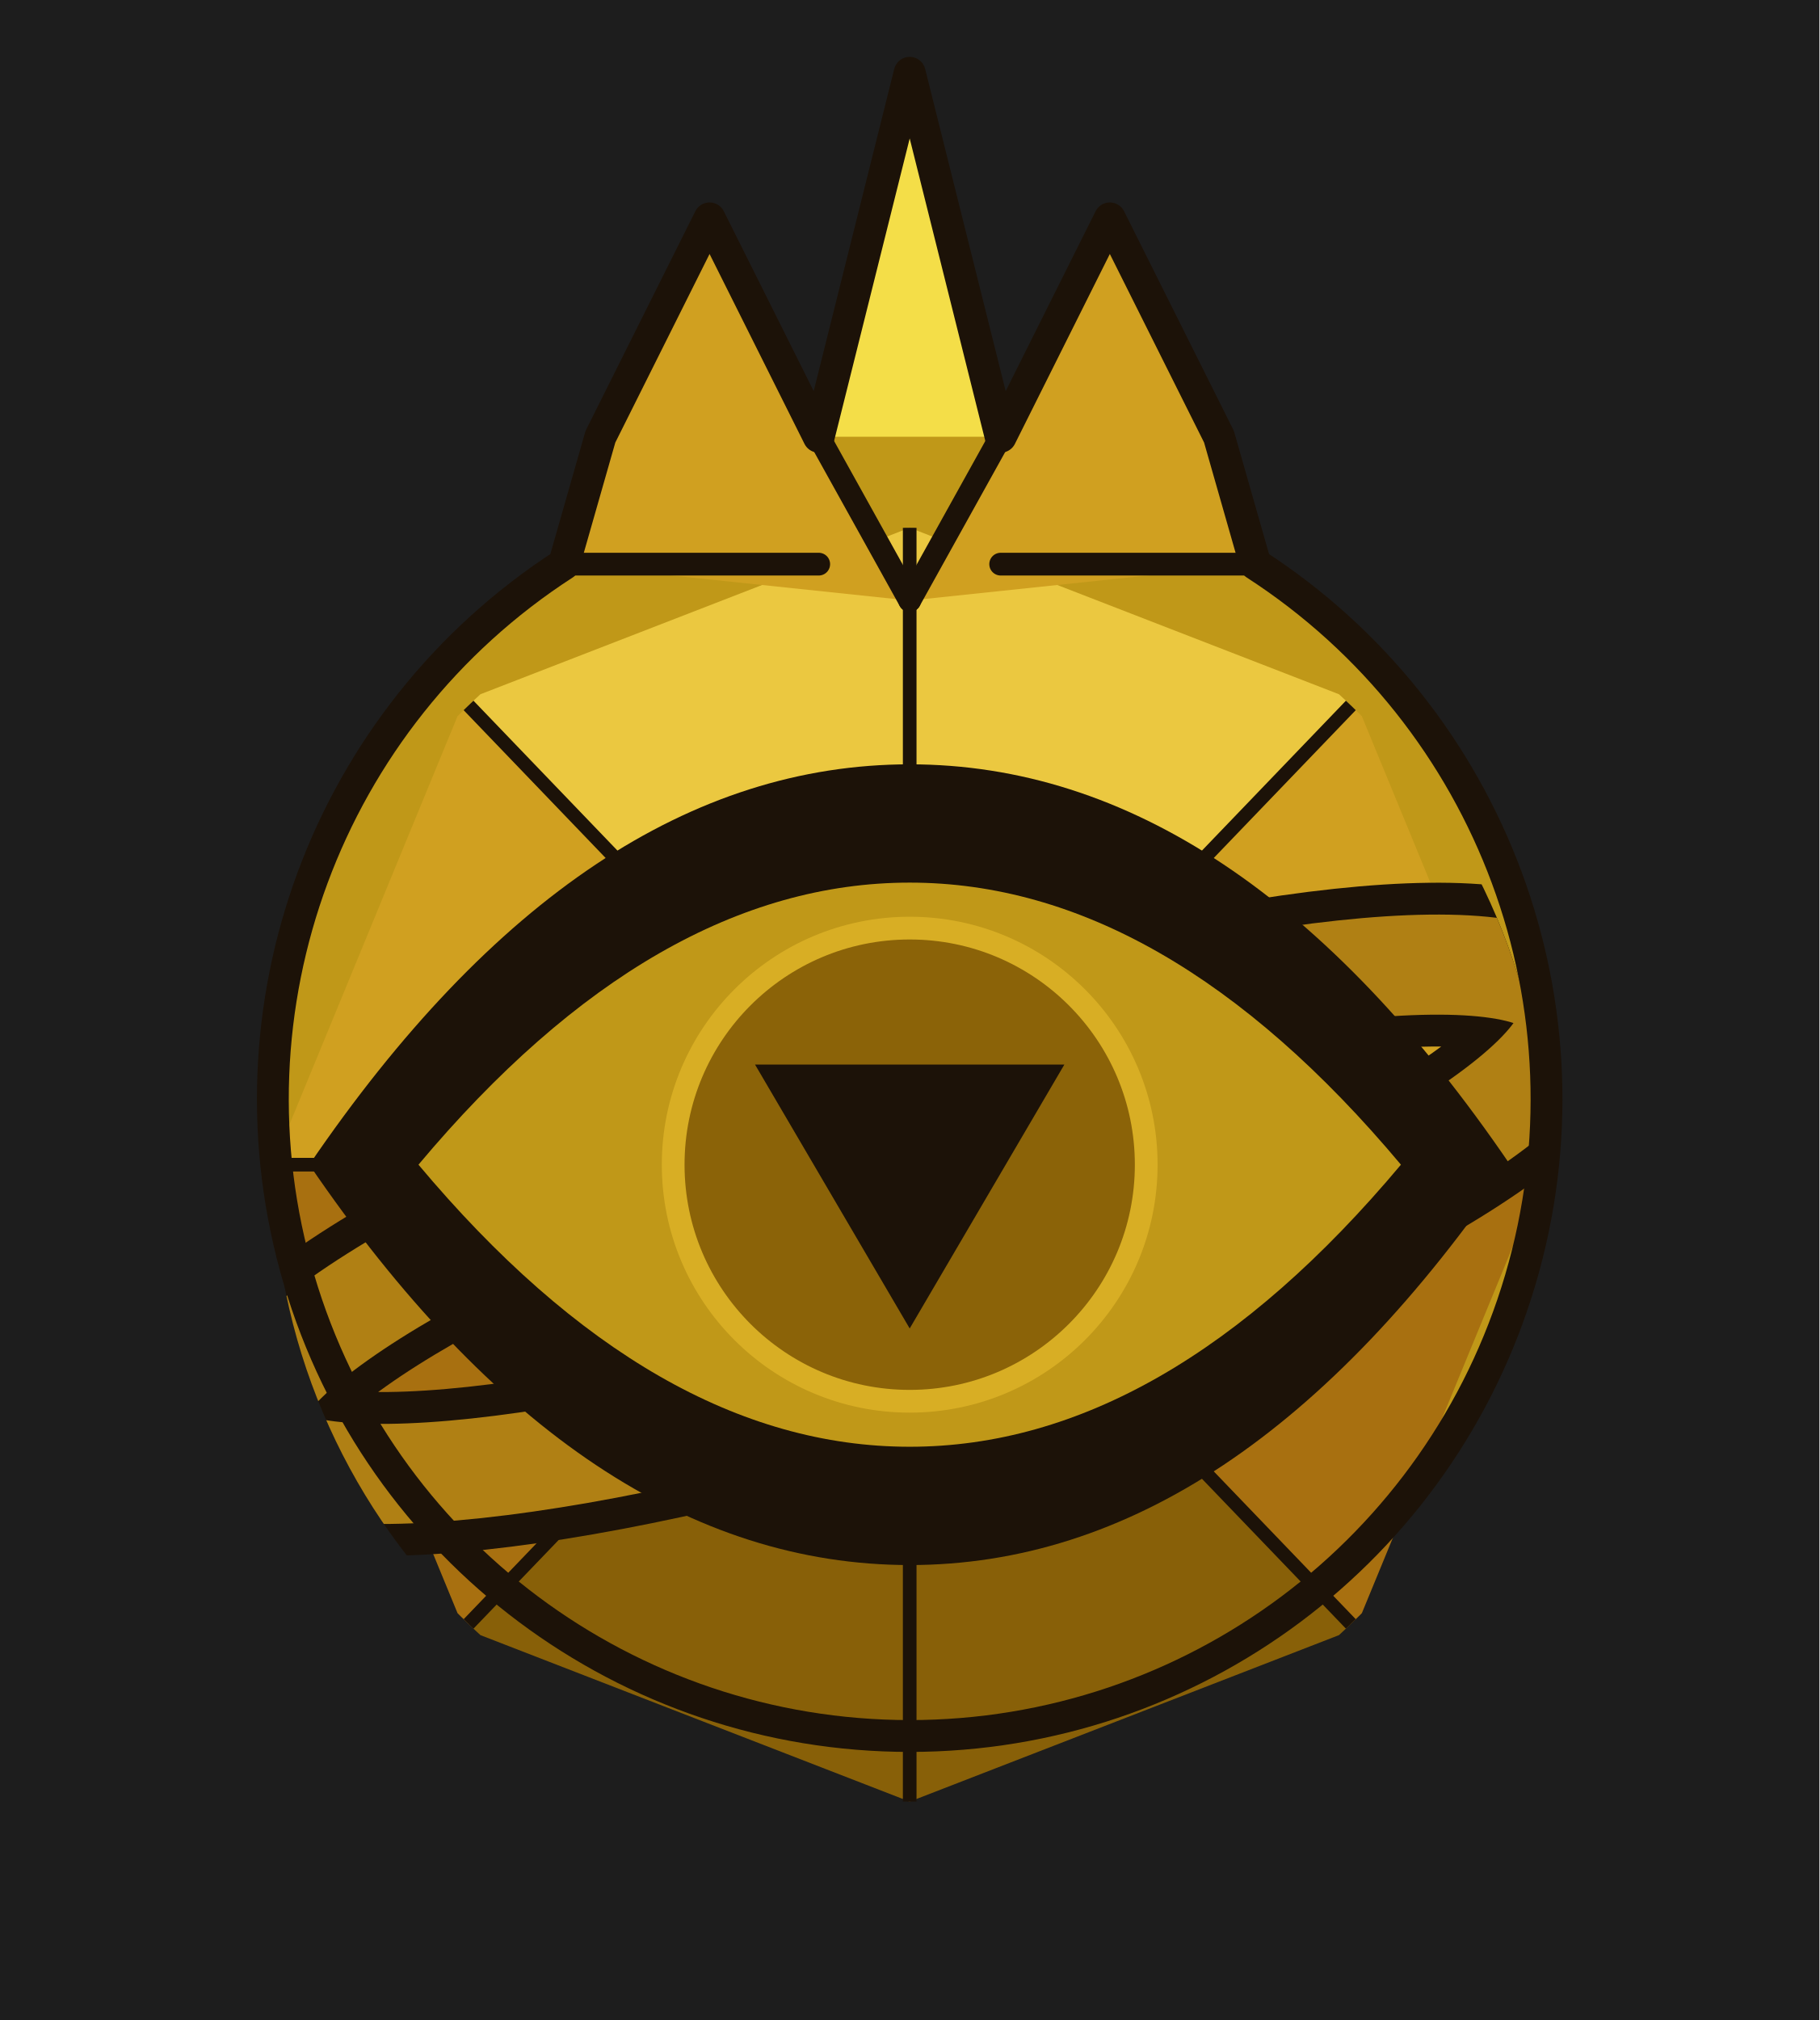
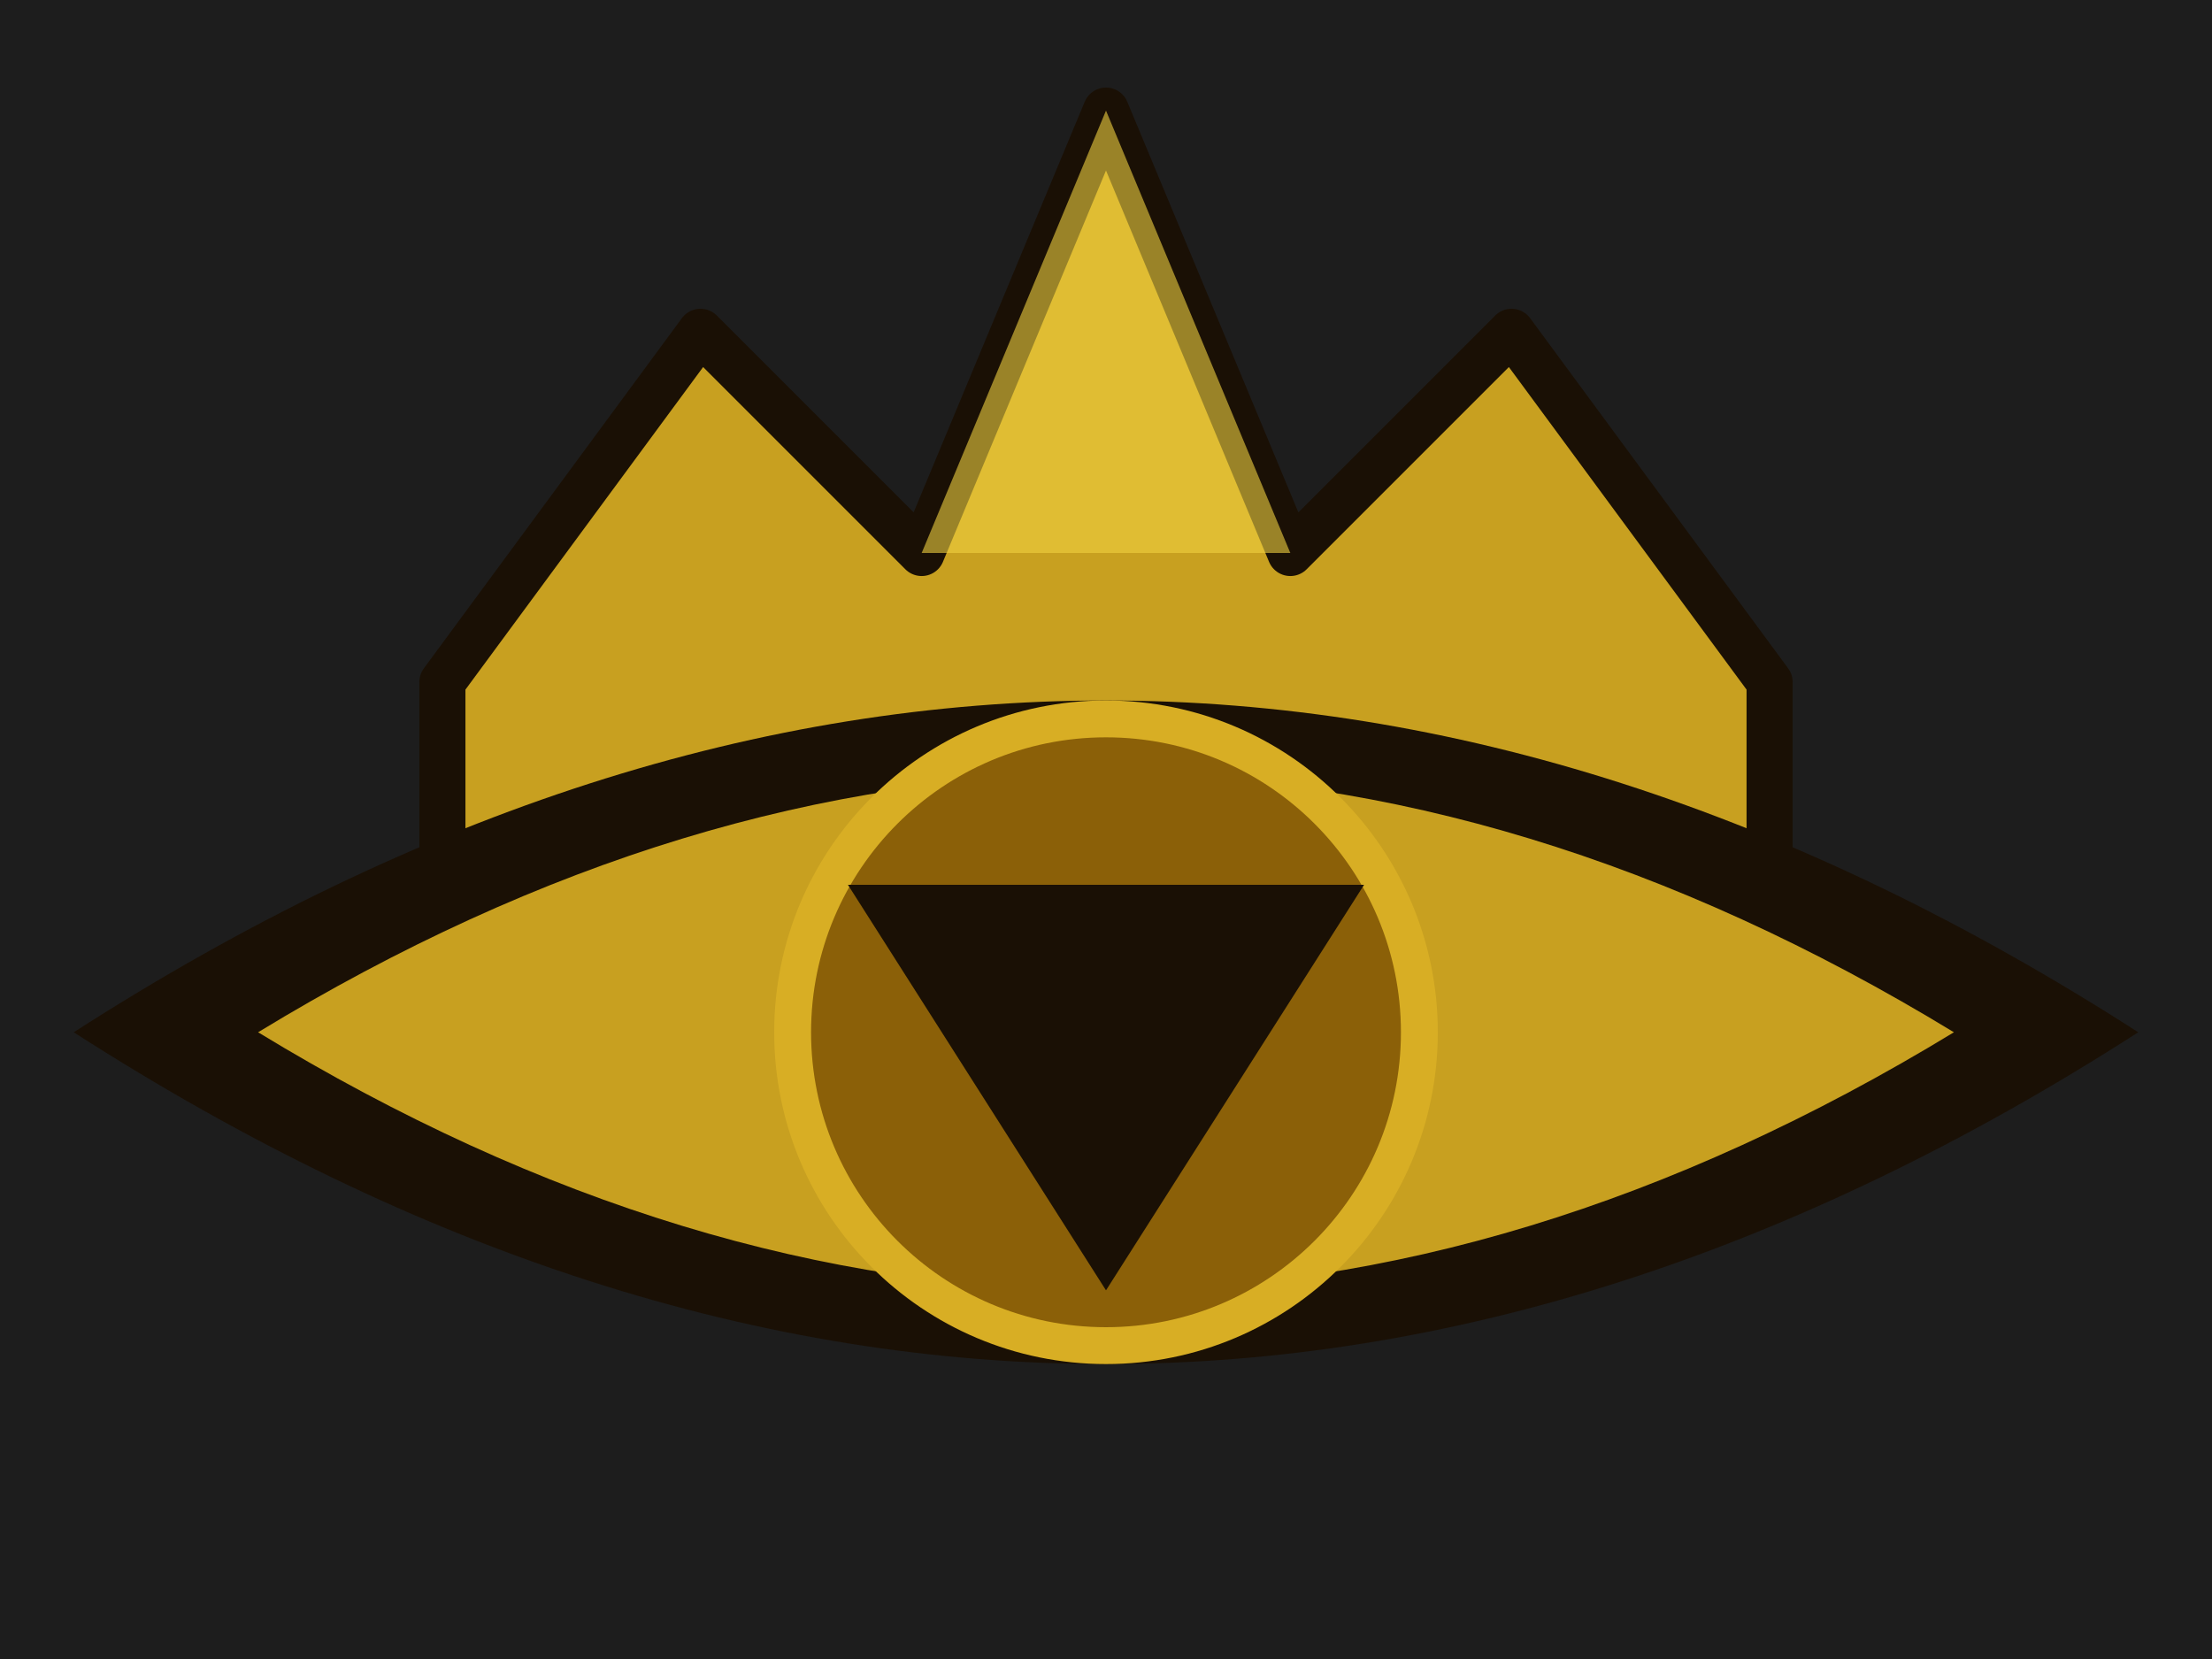
- <svg xmlns="http://www.w3.org/2000/svg" viewBox="0 0 200 222">
-   <rect width="200" height="222" fill="#1d1d1d" />
-   <defs>
-     <clipPath id="fc">
-       <path d="M62,62 L66,48 L78,24 L90,48 L100,8 L110,48 L122,24 L134,48 L138,62 A70,70,0,1,1,62,62Z" />
-     </clipPath>
-     <clipPath id="cc">
-       <circle cx="100" cy="128" r="70" />
-     </clipPath>
-   </defs>
-   <path d="M62,62 L66,48 L78,24 L90,48 L100,8 L110,48 L122,24 L134,48 L138,62 A70,70,0,1,1,62,62Z" fill="#C09818" />
-   <g clip-path="url(#cc)">
-     <polygon points="100,128 100,58 149,77" fill="#EBC840" />
-     <polygon points="100,128 149,77  170,128" fill="#D0A020" />
-     <polygon points="100,128 170,128 149,179" fill="#A87010" />
-     <polygon points="100,128 149,179 100,198" fill="#886008" />
-     <polygon points="100,128 100,198 51,179" fill="#886008" />
-     <polygon points="100,128 51,179  30,128" fill="#A87010" />
-     <polygon points="100,128 30,128  51,77" fill="#D0A020" />
-     <polygon points="100,128 51,77   100,58" fill="#EBC840" />
-   </g>
-   <polygon clip-path="url(#fc)" points="62,62 66,48 78,24 90,48 100,66" fill="#D0A020" />
-   <polygon clip-path="url(#fc)" points="90,48 100,8 110,48" fill="#F4DE48" />
-   <polygon clip-path="url(#fc)" points="100,66 110,48 122,24 134,48 138,62" fill="#D0A020" />
-   <g clip-path="url(#cc)" stroke="#1C1208" stroke-width="1.5" stroke-linecap="round">
-     <line x1="100" y1="128" x2="100" y2="58" />
-     <line x1="100" y1="128" x2="149" y2="77" />
-     <line x1="100" y1="128" x2="170" y2="128" />
-     <line x1="100" y1="128" x2="149" y2="179" />
-     <line x1="100" y1="128" x2="100" y2="198" />
-     <line x1="100" y1="128" x2="51" y2="179" />
-     <line x1="100" y1="128" x2="30" y2="128" />
-     <line x1="100" y1="128" x2="51" y2="77" />
-   </g>
-   <g stroke="#1C1208" stroke-width="2.5" fill="none" stroke-linecap="round" stroke-linejoin="round">
-     <polyline points="62,62 66,48 78,24 90,48 100,8 110,48 122,24 134,48 138,62" />
-     <line x1="90" y1="48" x2="100" y2="66" />
-     <line x1="100" y1="66" x2="110" y2="48" />
-     <line x1="62" y1="62" x2="90" y2="62" />
-     <line x1="110" y1="62" x2="138" y2="62" />
-   </g>
-   <g clip-path="url(#cc)">
-     <ellipse cx="100" cy="134" rx="76" ry="16" transform="rotate(-18 100 134)" fill="none" stroke="#1C1208" stroke-width="18" />
-     <ellipse cx="100" cy="134" rx="76" ry="16" transform="rotate(-18 100 134)" fill="none" stroke="#B08014" stroke-width="11" />
-   </g>
-   <path d="M34,128 Q64,84 100,84 Q136,84 166,128 Q136,172 100,172 Q64,172 34,128Z" fill="#1C1208" />
-   <path d="M46,128 Q72,97 100,97 Q128,97 154,128 Q128,159 100,159 Q72,159 46,128Z" fill="#C09818" />
-   <circle cx="100" cy="128" r="26" fill="#8B6308" />
-   <circle cx="100" cy="128" r="26" fill="none" stroke="#D8AE24" stroke-width="2.5" />
-   <polygon points="83,117 117,117 100,146" fill="#1C1208" />
-   <path d="M62,62 L66,48 L78,24 L90,48 L100,8 L110,48 L122,24 L134,48 L138,62 A70,70,0,1,1,62,62Z" fill="none" stroke="#1C1208" stroke-width="3.5" stroke-linejoin="round" />
+ <svg xmlns="http://www.w3.org/2000/svg" viewBox="0 0 120 90" fill="none">
+   <rect width="120" height="90" fill="#1d1d1d" />
+   <path d="M24,52 L24,37 L38,18 L50,30 L60,6 L70,30 L82,18 L96,37 L96,52 Q78,41 60,40 Q42,41 24,52Z" fill="#C8A020" stroke="#1a1005" stroke-width="2.5" stroke-linejoin="round" stroke-linecap="round" />
+   <polygon points="50,30 60,6 70,30" fill="#F0D040" opacity="0.6" />
+   <path d="M4,56 Q60,20 116,56 Q60,92 4,56Z" fill="#1a1005" />
+   <path d="M14,56 Q60,28 106,56 Q60,84 14,56Z" fill="#C8A020" />
+   <circle cx="60" cy="56" r="17" fill="#8B6008" />
+   <circle cx="60" cy="56" r="17" fill="none" stroke="#D8AE24" stroke-width="2" />
+   <polygon points="46,48 74,48 60,70" fill="#1a1005" />
</svg>
